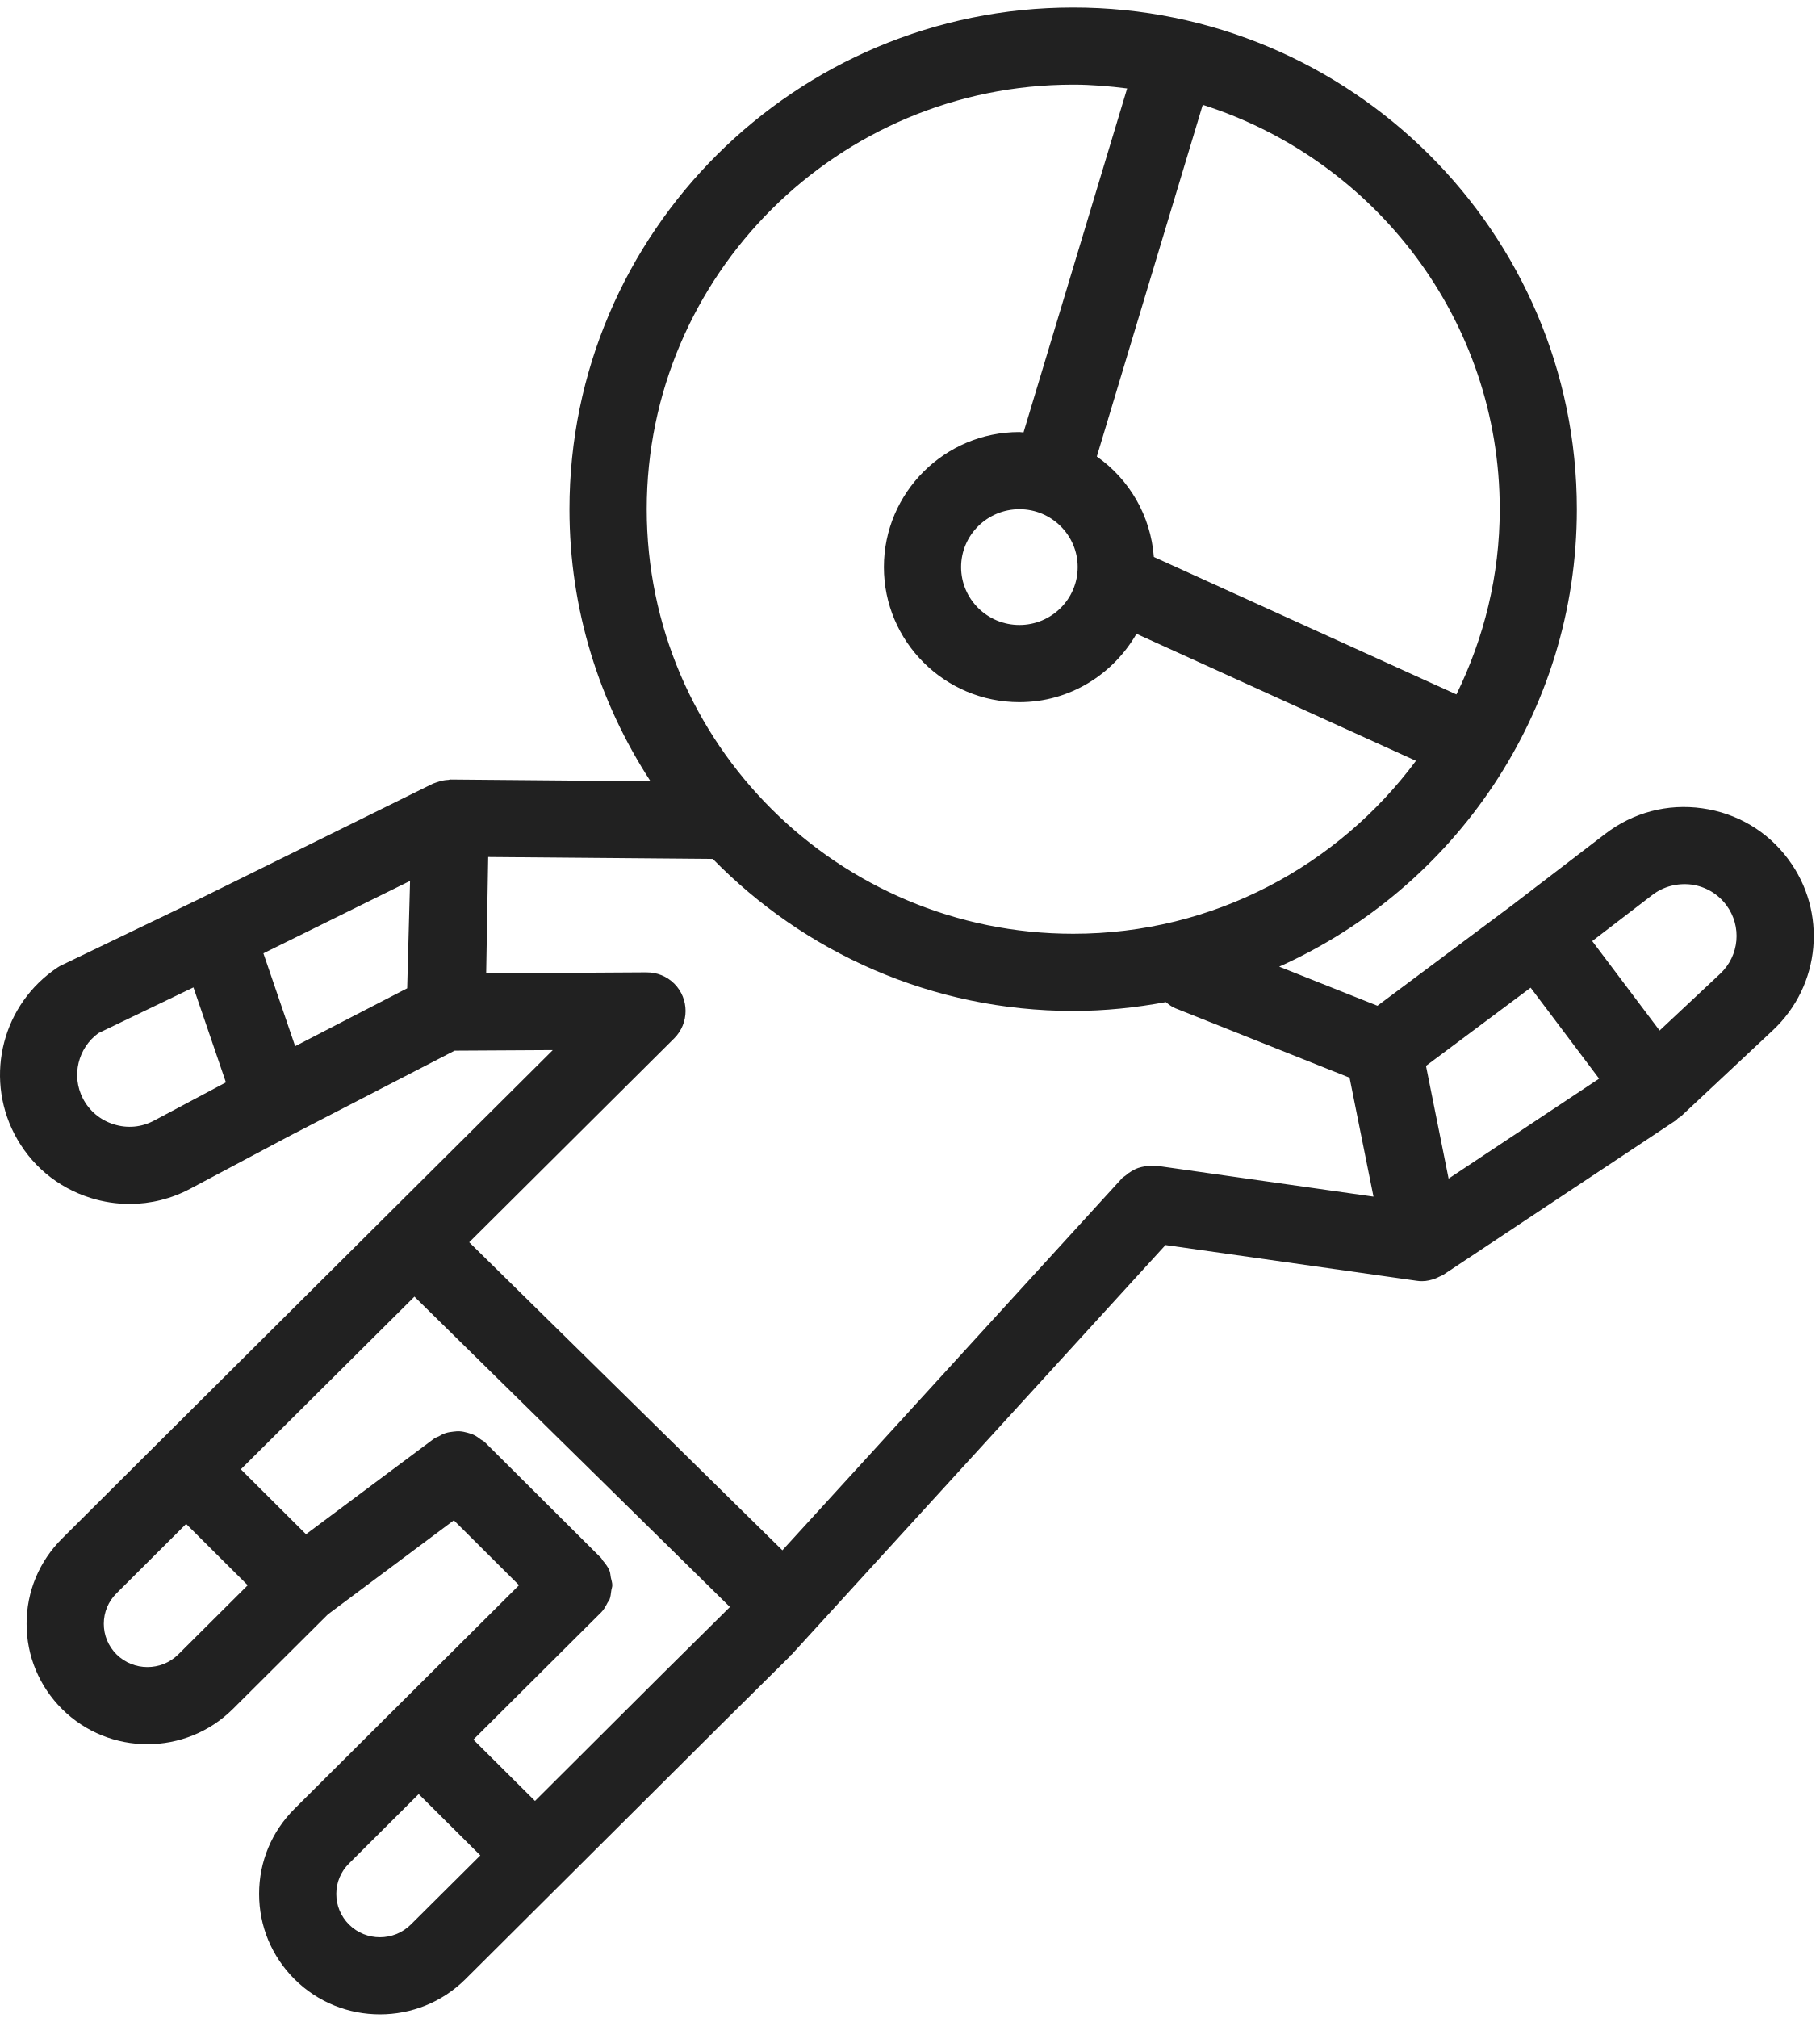
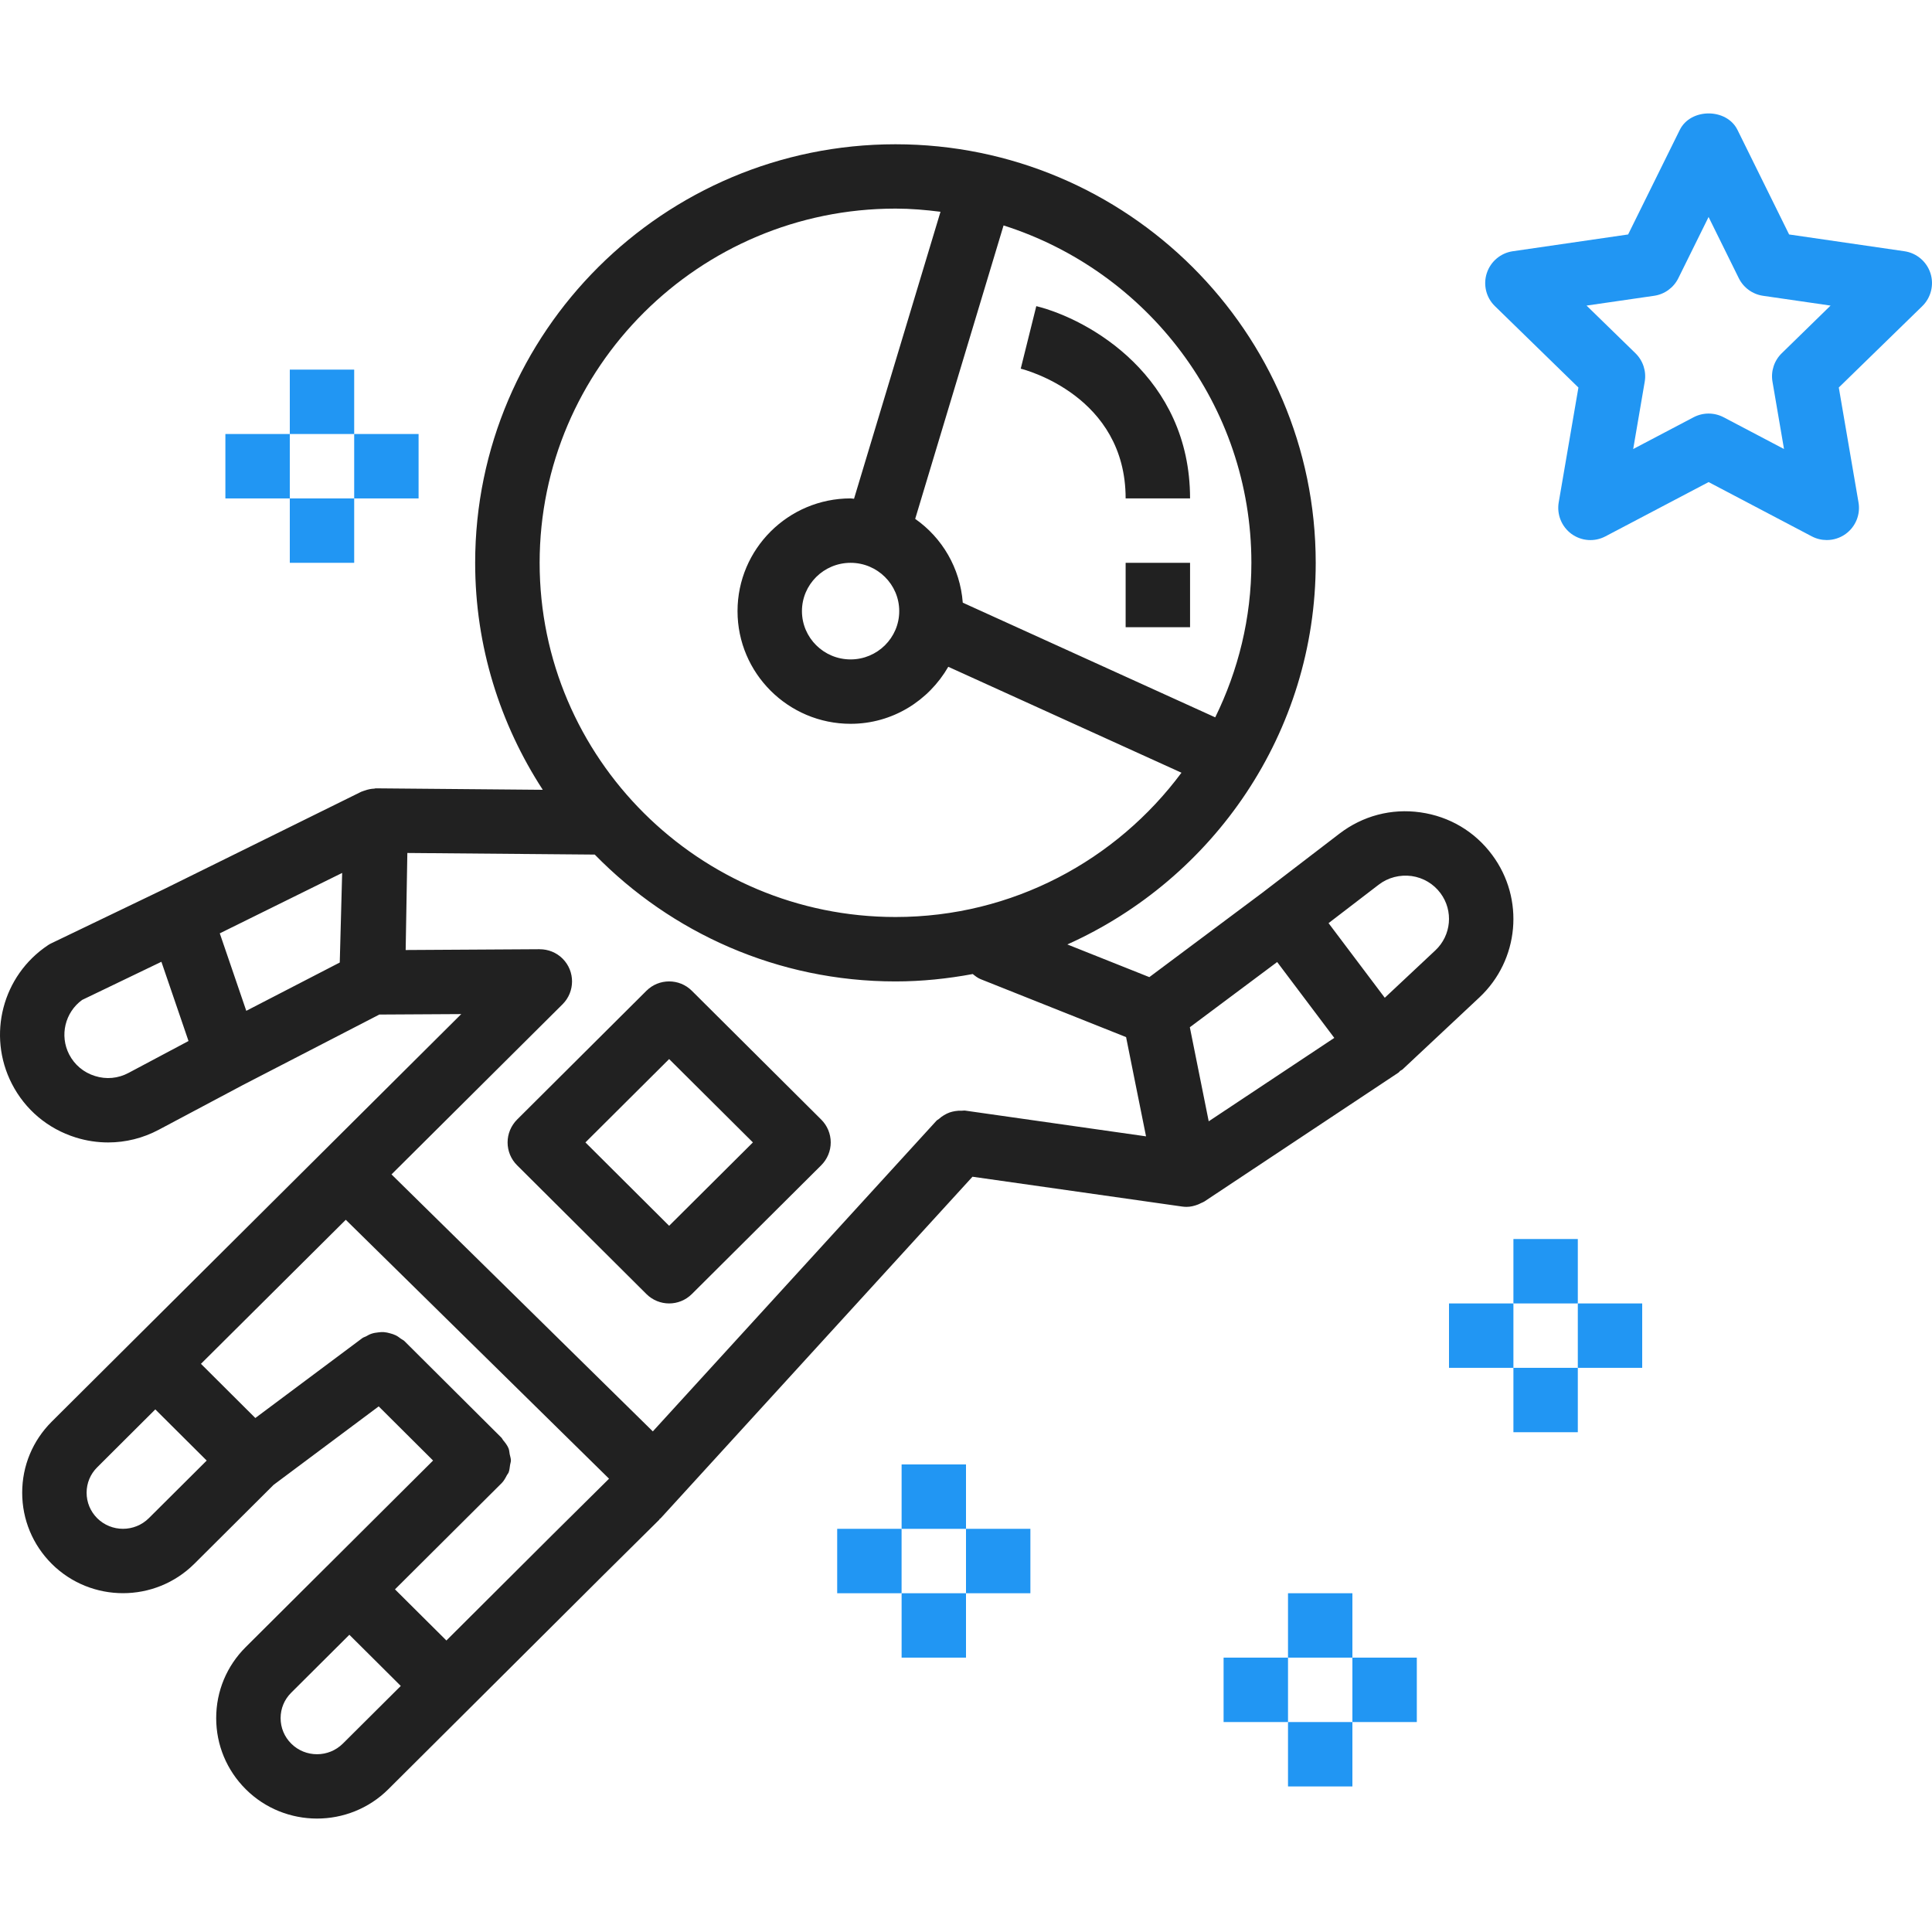
- <svg xmlns="http://www.w3.org/2000/svg" width="55" height="61" viewBox="0 0 55 61" fill="none">
-   <path d="M54.063 25.974C53.435 25.126 52.512 24.58 51.464 24.433C50.412 24.283 49.373 24.56 48.533 25.203L45.795 27.301L45.794 27.303L41.643 30.402L38.672 29.22C43.969 26.843 47.671 21.545 47.671 15.394C47.671 7.031 40.84 0.227 32.444 0.227C24.047 0.227 17.216 7.031 17.216 15.394C17.216 18.425 18.123 21.244 19.666 23.616L13.62 23.563C13.617 23.563 13.613 23.563 13.61 23.563C13.591 23.563 13.576 23.573 13.559 23.574C13.443 23.578 13.33 23.602 13.219 23.642C13.191 23.652 13.162 23.658 13.135 23.671C13.121 23.677 13.107 23.678 13.093 23.685L6.021 27.176C6.02 27.176 6.018 27.176 6.018 27.177L1.877 29.169C1.831 29.189 1.784 29.216 1.739 29.246C0.088 30.345 -0.474 32.504 0.43 34.268C0.912 35.206 1.732 35.896 2.74 36.212C3.129 36.334 3.525 36.393 3.92 36.393C4.553 36.393 5.181 36.238 5.756 35.931L8.792 34.317L13.744 31.759L16.712 31.742L4.808 43.588C4.807 43.59 4.806 43.59 4.805 43.591L1.877 46.507C1.185 47.196 0.804 48.109 0.804 49.084C0.804 50.056 1.185 50.972 1.877 51.662C2.587 52.369 3.522 52.724 4.456 52.724C5.392 52.724 6.325 52.369 7.038 51.662L9.913 48.799L13.721 45.956L15.691 47.918L11.838 51.755C11.836 51.756 11.835 51.756 11.834 51.758L8.906 54.674C8.214 55.362 7.833 56.276 7.833 57.25C7.833 58.223 8.214 59.139 8.906 59.829C9.616 60.536 10.552 60.89 11.486 60.89C12.421 60.89 13.357 60.536 14.068 59.829L16.998 56.912L21.684 52.245C21.685 52.244 21.685 52.243 21.686 52.242L23.895 50.054L23.887 50.046C23.901 50.032 23.921 50.027 23.935 50.012L35.235 37.635L42.828 38.715C42.883 38.724 42.938 38.727 42.993 38.727C43.134 38.727 43.27 38.693 43.402 38.643C43.441 38.629 43.474 38.61 43.511 38.592C43.553 38.571 43.597 38.559 43.637 38.532L50.666 33.865C50.692 33.848 50.706 33.82 50.73 33.801C50.758 33.779 50.793 33.77 50.819 33.745L53.6 31.14C55.047 29.784 55.247 27.563 54.063 25.974ZM4.66 33.872C4.281 34.075 3.851 34.116 3.439 33.985C3.03 33.858 2.699 33.579 2.505 33.203C2.153 32.517 2.357 31.681 2.974 31.23L5.848 29.847L6.54 31.869L6.83 32.718L4.66 33.872ZM12.31 29.874L8.923 31.624L8.365 29.991L7.963 28.817L12.397 26.628L12.31 29.874ZM45.34 15.392C45.34 17.401 44.861 19.296 44.03 20.991L34.883 16.836C34.788 15.582 34.137 14.484 33.159 13.8L36.361 3.169C41.563 4.823 45.34 9.675 45.34 15.392ZM19.552 15.392C19.552 8.316 25.336 2.558 32.446 2.558C32.999 2.558 33.54 2.605 34.076 2.673L30.943 13.071C30.901 13.07 30.862 13.059 30.819 13.059C28.56 13.059 26.722 14.89 26.722 17.142C26.722 19.394 28.56 21.225 30.819 21.225C32.337 21.225 33.65 20.387 34.358 19.159L42.807 22.998C40.456 26.162 36.694 28.226 32.446 28.226C25.336 28.226 19.552 22.468 19.552 15.392ZM32.581 17.142C32.581 18.107 31.79 18.892 30.819 18.892C29.847 18.892 29.056 18.107 29.056 17.142C29.056 16.177 29.847 15.392 30.819 15.392C31.79 15.392 32.581 16.177 32.581 17.142ZM5.392 50.008C4.875 50.52 4.038 50.519 3.523 50.009C3.274 49.76 3.138 49.432 3.138 49.084C3.138 48.736 3.274 48.408 3.523 48.162L5.627 46.065L7.489 47.919L5.392 50.008ZM12.422 58.174C11.905 58.687 11.068 58.688 10.552 58.176C10.303 57.927 10.167 57.599 10.167 57.25C10.167 56.903 10.303 56.575 10.552 56.329L12.658 54.231L13.539 55.107L14.521 56.085L12.422 58.174ZM20.038 50.586C20.037 50.587 20.036 50.587 20.035 50.589L16.174 54.439L15.293 53.562L14.311 52.585L18.168 48.745C18.168 48.745 18.168 48.745 18.168 48.744C18.169 48.743 18.17 48.743 18.172 48.742C18.259 48.654 18.314 48.549 18.368 48.445C18.383 48.415 18.412 48.389 18.425 48.358C18.461 48.268 18.467 48.171 18.481 48.077C18.488 48.023 18.511 47.973 18.511 47.918C18.511 47.84 18.483 47.764 18.467 47.687C18.453 47.617 18.453 47.546 18.426 47.478C18.382 47.368 18.306 47.272 18.227 47.177C18.204 47.151 18.196 47.119 18.172 47.094C18.172 47.094 18.172 47.094 18.171 47.094C18.169 47.093 18.169 47.091 18.168 47.09L14.653 43.59C14.616 43.552 14.568 43.537 14.526 43.506C14.464 43.458 14.405 43.413 14.336 43.38C14.269 43.347 14.201 43.327 14.132 43.308C14.057 43.287 13.985 43.271 13.906 43.265C13.835 43.26 13.769 43.267 13.697 43.276C13.619 43.285 13.546 43.295 13.47 43.32C13.396 43.343 13.331 43.379 13.264 43.418C13.22 43.442 13.171 43.451 13.13 43.481L9.251 46.377L7.281 44.414L12.529 39.195L22.067 48.576L20.038 50.586ZM34.955 35.237C34.921 35.233 34.889 35.245 34.855 35.243C34.77 35.239 34.689 35.244 34.603 35.258C34.537 35.27 34.474 35.283 34.411 35.305C34.336 35.331 34.269 35.366 34.2 35.408C34.134 35.447 34.075 35.489 34.018 35.542C33.99 35.566 33.956 35.578 33.93 35.606L23.653 46.862L14.185 37.551L20.383 31.386C20.839 30.931 20.841 30.192 20.386 29.735C20.156 29.505 19.854 29.392 19.552 29.393V29.392L14.698 29.421L14.759 25.905L21.549 25.963C24.317 28.794 28.176 30.559 32.446 30.559C33.403 30.559 34.336 30.46 35.245 30.291C35.332 30.36 35.419 30.432 35.528 30.476L40.8 32.576L41.133 34.235L41.523 36.172L34.955 35.237ZM43.794 35.627L43.11 32.219L46.274 29.856L47.102 30.955L48.344 32.605L43.794 35.627ZM52.005 29.434L50.173 31.151L48.136 28.447L49.954 27.053C50.294 26.792 50.722 26.686 51.142 26.74C51.564 26.8 51.938 27.02 52.192 27.362C52.666 28 52.585 28.89 52.005 29.434Z" fill="#212121" />
+ <svg xmlns="http://www.w3.org/2000/svg" width="70" height="70" viewBox="0 0 70 70" fill="none">
+   <path d="M69.943 9.896C69.805 9.475 69.442 9.167 69.002 9.103L64.823 8.495L62.953 4.708C62.561 3.91 61.253 3.91 60.861 4.708L58.99 8.495L54.811 9.103C54.371 9.167 54.008 9.474 53.869 9.897C53.732 10.319 53.845 10.783 54.164 11.092L57.189 14.041L56.475 18.203C56.401 18.641 56.58 19.083 56.938 19.345C57.301 19.608 57.775 19.641 58.168 19.433L61.906 17.467L65.644 19.433C65.814 19.523 66.002 19.567 66.188 19.567C66.429 19.567 66.671 19.492 66.874 19.344C67.233 19.083 67.413 18.641 67.337 18.203L66.623 14.04L69.648 11.092C69.965 10.782 70.08 10.319 69.943 9.896ZM64.556 12.799C64.281 13.066 64.155 13.454 64.221 13.832L64.638 16.269L62.45 15.118C62.279 15.029 62.093 14.984 61.906 14.984C61.719 14.984 61.534 15.029 61.362 15.118L59.174 16.269L59.591 13.832C59.657 13.454 59.531 13.068 59.256 12.799L57.484 11.072L59.932 10.717C60.312 10.662 60.64 10.423 60.81 10.078L61.905 7.862L62.999 10.078C63.169 10.422 63.497 10.662 63.878 10.717L66.325 11.072L64.556 12.799Z" fill="#2196F3" />
+   <path d="M57.167 44.892H54.834V47.226H57.167V44.892Z" fill="#2196F3" />
+   <path d="M57.167 49.559H54.834V51.892H57.167V49.559Z" fill="#2196F3" />
+   <path d="M59.5 47.226H57.167V49.559H59.5V47.226Z" fill="#2196F3" />
+   <path d="M54.834 47.226H52.5V49.559H54.834V47.226Z" fill="#2196F3" />
+   <path d="M49 57.726H46.667V60.059H49V57.726Z" fill="#2196F3" />
+   <path d="M49 62.393H46.667V64.726H49V62.393Z" fill="#2196F3" />
+   <path d="M51.334 60.059H49V62.393H51.334V60.059Z" fill="#2196F3" />
+   <path d="M46.667 60.059H44.333V62.393H46.667V60.059Z" fill="#2196F3" />
+   <path d="M35 53.059H32.667V55.393H35V53.059Z" fill="#2196F3" />
+   <path d="M35 57.726H32.667V60.059H35V57.726Z" fill="#2196F3" />
+   <path d="M37.333 55.392H35V57.726H37.333V55.392Z" fill="#2196F3" />
+   <path d="M32.666 55.392H30.333V57.726H32.666V55.392Z" fill="#2196F3" />
+   <path d="M12.833 13.392H10.5V15.725H12.833V13.392Z" fill="#2196F3" />
+   <path d="M12.833 18.059H10.5V20.392H12.833V18.059Z" fill="#2196F3" />
+   <path d="M15.166 15.725H12.833V18.059H15.166V15.725Z" fill="#2196F3" />
+   <path d="M10.5 15.725H8.166V18.059H10.5V15.725Z" fill="#2196F3" />
+   <path d="M54.063 30.974C53.435 30.126 52.512 29.58 51.464 29.433C50.412 29.283 49.373 29.56 48.533 30.203L45.795 32.301L45.794 32.303L41.643 35.403L38.672 34.219C43.969 31.843 47.671 26.545 47.671 20.394C47.671 12.031 40.84 5.227 32.444 5.227C24.047 5.227 17.216 12.031 17.216 20.394C17.216 23.425 18.123 26.244 19.666 28.616L13.62 28.563C13.617 28.563 13.613 28.563 13.61 28.563C13.591 28.563 13.576 28.573 13.559 28.574C13.443 28.578 13.33 28.602 13.219 28.642C13.191 28.652 13.162 28.658 13.135 28.671C13.121 28.677 13.107 28.678 13.093 28.685L6.021 32.176C6.02 32.176 6.018 32.176 6.018 32.178L1.877 34.169C1.831 34.189 1.784 34.216 1.739 34.246C0.088 35.345 -0.474 37.504 0.43 39.268C0.912 40.206 1.732 40.896 2.74 41.212C3.129 41.334 3.525 41.393 3.919 41.393C4.553 41.393 5.181 41.238 5.756 40.931L8.792 39.317L13.744 36.759L16.712 36.742L4.808 48.588C4.807 48.59 4.806 48.59 4.805 48.591L1.876 51.507C1.185 52.196 0.804 53.109 0.804 54.084C0.804 55.056 1.185 55.972 1.876 56.662C2.587 57.369 3.521 57.724 4.456 57.724C5.392 57.724 6.325 57.369 7.038 56.662L9.913 53.799L13.721 50.956L15.691 52.918L11.838 56.755C11.836 56.756 11.835 56.756 11.834 56.758L8.906 59.674C8.214 60.362 7.833 61.276 7.833 62.25C7.833 63.223 8.214 64.139 8.906 64.829C9.616 65.536 10.552 65.89 11.486 65.89C12.421 65.89 13.357 65.536 14.068 64.829L16.998 61.912L21.684 57.245C21.685 57.244 21.685 57.243 21.686 57.242L23.895 55.054L23.887 55.046C23.901 55.032 23.921 55.027 23.935 55.012L35.235 42.635L42.828 43.715C42.883 43.723 42.938 43.727 42.992 43.727C43.134 43.727 43.27 43.693 43.402 43.643C43.441 43.629 43.474 43.61 43.511 43.592C43.553 43.571 43.597 43.559 43.637 43.532L50.666 38.865C50.692 38.848 50.706 38.82 50.73 38.801C50.758 38.779 50.793 38.77 50.819 38.745L53.6 36.14C55.047 34.784 55.247 32.563 54.063 30.974ZM4.66 38.872C4.281 39.075 3.851 39.116 3.439 38.985C3.03 38.858 2.699 38.579 2.505 38.203C2.153 37.516 2.357 36.681 2.974 36.23L5.848 34.847L6.54 36.869L6.83 37.718L4.66 38.872ZM12.31 34.874L8.923 36.624L8.365 34.991L7.963 33.817L12.397 31.628L12.31 34.874ZM45.34 20.392C45.34 22.401 44.861 24.296 44.03 25.991L34.883 21.836C34.788 20.582 34.137 19.484 33.159 18.8L36.361 8.168C41.563 9.823 45.34 14.675 45.34 20.392ZM19.552 20.392C19.552 13.316 25.336 7.558 32.446 7.558C32.999 7.558 33.54 7.605 34.076 7.673L30.943 18.071C30.901 18.07 30.862 18.058 30.819 18.058C28.56 18.058 26.722 19.89 26.722 22.142C26.722 24.394 28.56 26.225 30.819 26.225C32.337 26.225 33.65 25.387 34.358 24.159L42.807 27.997C40.456 31.162 36.694 33.225 32.446 33.225C25.336 33.225 19.552 27.468 19.552 20.392ZM32.581 22.142C32.581 23.107 31.79 23.892 30.819 23.892C29.847 23.892 29.056 23.107 29.056 22.142C29.056 21.177 29.847 20.392 30.819 20.392C31.79 20.392 32.581 21.177 32.581 22.142ZM5.392 55.007C4.875 55.52 4.038 55.519 3.523 55.009C3.274 54.76 3.138 54.432 3.138 54.084C3.138 53.736 3.274 53.408 3.523 53.162L5.627 51.065L7.489 52.919L5.392 55.007ZM12.422 63.174C11.905 63.687 11.068 63.688 10.552 63.175C10.303 62.927 10.167 62.599 10.167 62.25C10.167 61.903 10.303 61.575 10.552 61.329L12.658 59.231L13.539 60.107L14.521 61.085L12.422 63.174ZM20.038 55.586C20.037 55.587 20.036 55.587 20.035 55.589L16.174 59.438L15.293 58.562L14.311 57.585L18.168 53.745C18.168 53.745 18.168 53.745 18.168 53.744C18.169 53.743 18.17 53.743 18.172 53.742C18.259 53.654 18.314 53.549 18.368 53.445C18.383 53.415 18.412 53.389 18.425 53.358C18.461 53.268 18.467 53.171 18.481 53.077C18.488 53.023 18.511 52.973 18.511 52.918C18.511 52.84 18.483 52.764 18.467 52.687C18.453 52.617 18.453 52.546 18.426 52.478C18.382 52.368 18.306 52.272 18.227 52.177C18.204 52.151 18.196 52.119 18.172 52.094C18.172 52.094 18.172 52.094 18.171 52.094C18.169 52.093 18.169 52.091 18.168 52.09L14.653 48.59C14.616 48.552 14.568 48.537 14.526 48.505C14.464 48.458 14.405 48.413 14.336 48.38C14.269 48.347 14.201 48.327 14.131 48.308C14.057 48.287 13.985 48.271 13.906 48.265C13.835 48.26 13.769 48.267 13.697 48.276C13.619 48.285 13.546 48.295 13.47 48.32C13.396 48.343 13.331 48.379 13.264 48.418C13.22 48.442 13.171 48.451 13.13 48.481L9.251 51.377L7.281 49.414L12.528 44.195L22.067 53.576L20.038 55.586ZM34.954 40.237C34.921 40.233 34.889 40.245 34.855 40.243C34.77 40.238 34.688 40.244 34.603 40.258C34.537 40.27 34.474 40.283 34.411 40.305C34.336 40.331 34.269 40.366 34.2 40.407C34.134 40.447 34.075 40.489 34.018 40.542C33.99 40.566 33.956 40.578 33.93 40.606L23.653 51.862L14.185 42.551L20.383 36.386C20.839 35.931 20.841 35.192 20.386 34.735C20.156 34.505 19.854 34.392 19.552 34.393V34.392L14.698 34.421L14.759 30.905L21.549 30.963C24.317 33.794 28.176 35.559 32.446 35.559C33.403 35.559 34.336 35.46 35.245 35.291C35.332 35.361 35.419 35.432 35.528 35.476L40.8 37.576L41.133 39.235L41.523 41.172L34.954 40.237ZM43.794 40.627L43.11 37.219L46.274 34.856L47.102 35.955L48.344 37.605L43.794 40.627ZM52.005 34.434L50.173 36.151L48.136 33.447L49.954 32.053C50.294 31.792 50.722 31.685 51.142 31.74C51.564 31.8 51.938 32.02 52.192 32.362C52.666 33 52.585 33.891 52.005 34.434Z" fill="#212121" />
+   <path d="M29.755 40.565L25.067 35.898C24.613 35.445 23.875 35.445 23.421 35.898L18.734 40.565C18.515 40.786 18.391 41.082 18.391 41.392C18.391 41.703 18.514 42 18.734 42.219L23.421 46.886C23.648 47.112 23.947 47.226 24.244 47.226C24.542 47.226 24.84 47.112 25.067 46.886L29.755 42.219C29.974 42 30.099 41.703 30.099 41.392C30.099 41.082 29.975 40.784 29.755 40.565ZM24.244 44.413L21.211 41.392L24.244 38.372L27.279 41.392L24.244 44.413Z" fill="#212121" />
+   <path d="M37.547 11.092L36.983 13.358C37.139 13.397 40.784 14.346 40.784 18.059H43.118C43.118 13.646 39.474 11.572 37.547 11.092Z" fill="#212121" />
+   <path d="M43.118 20.392H40.784V22.725H43.118V20.392Z" fill="#212121" />
</svg>
